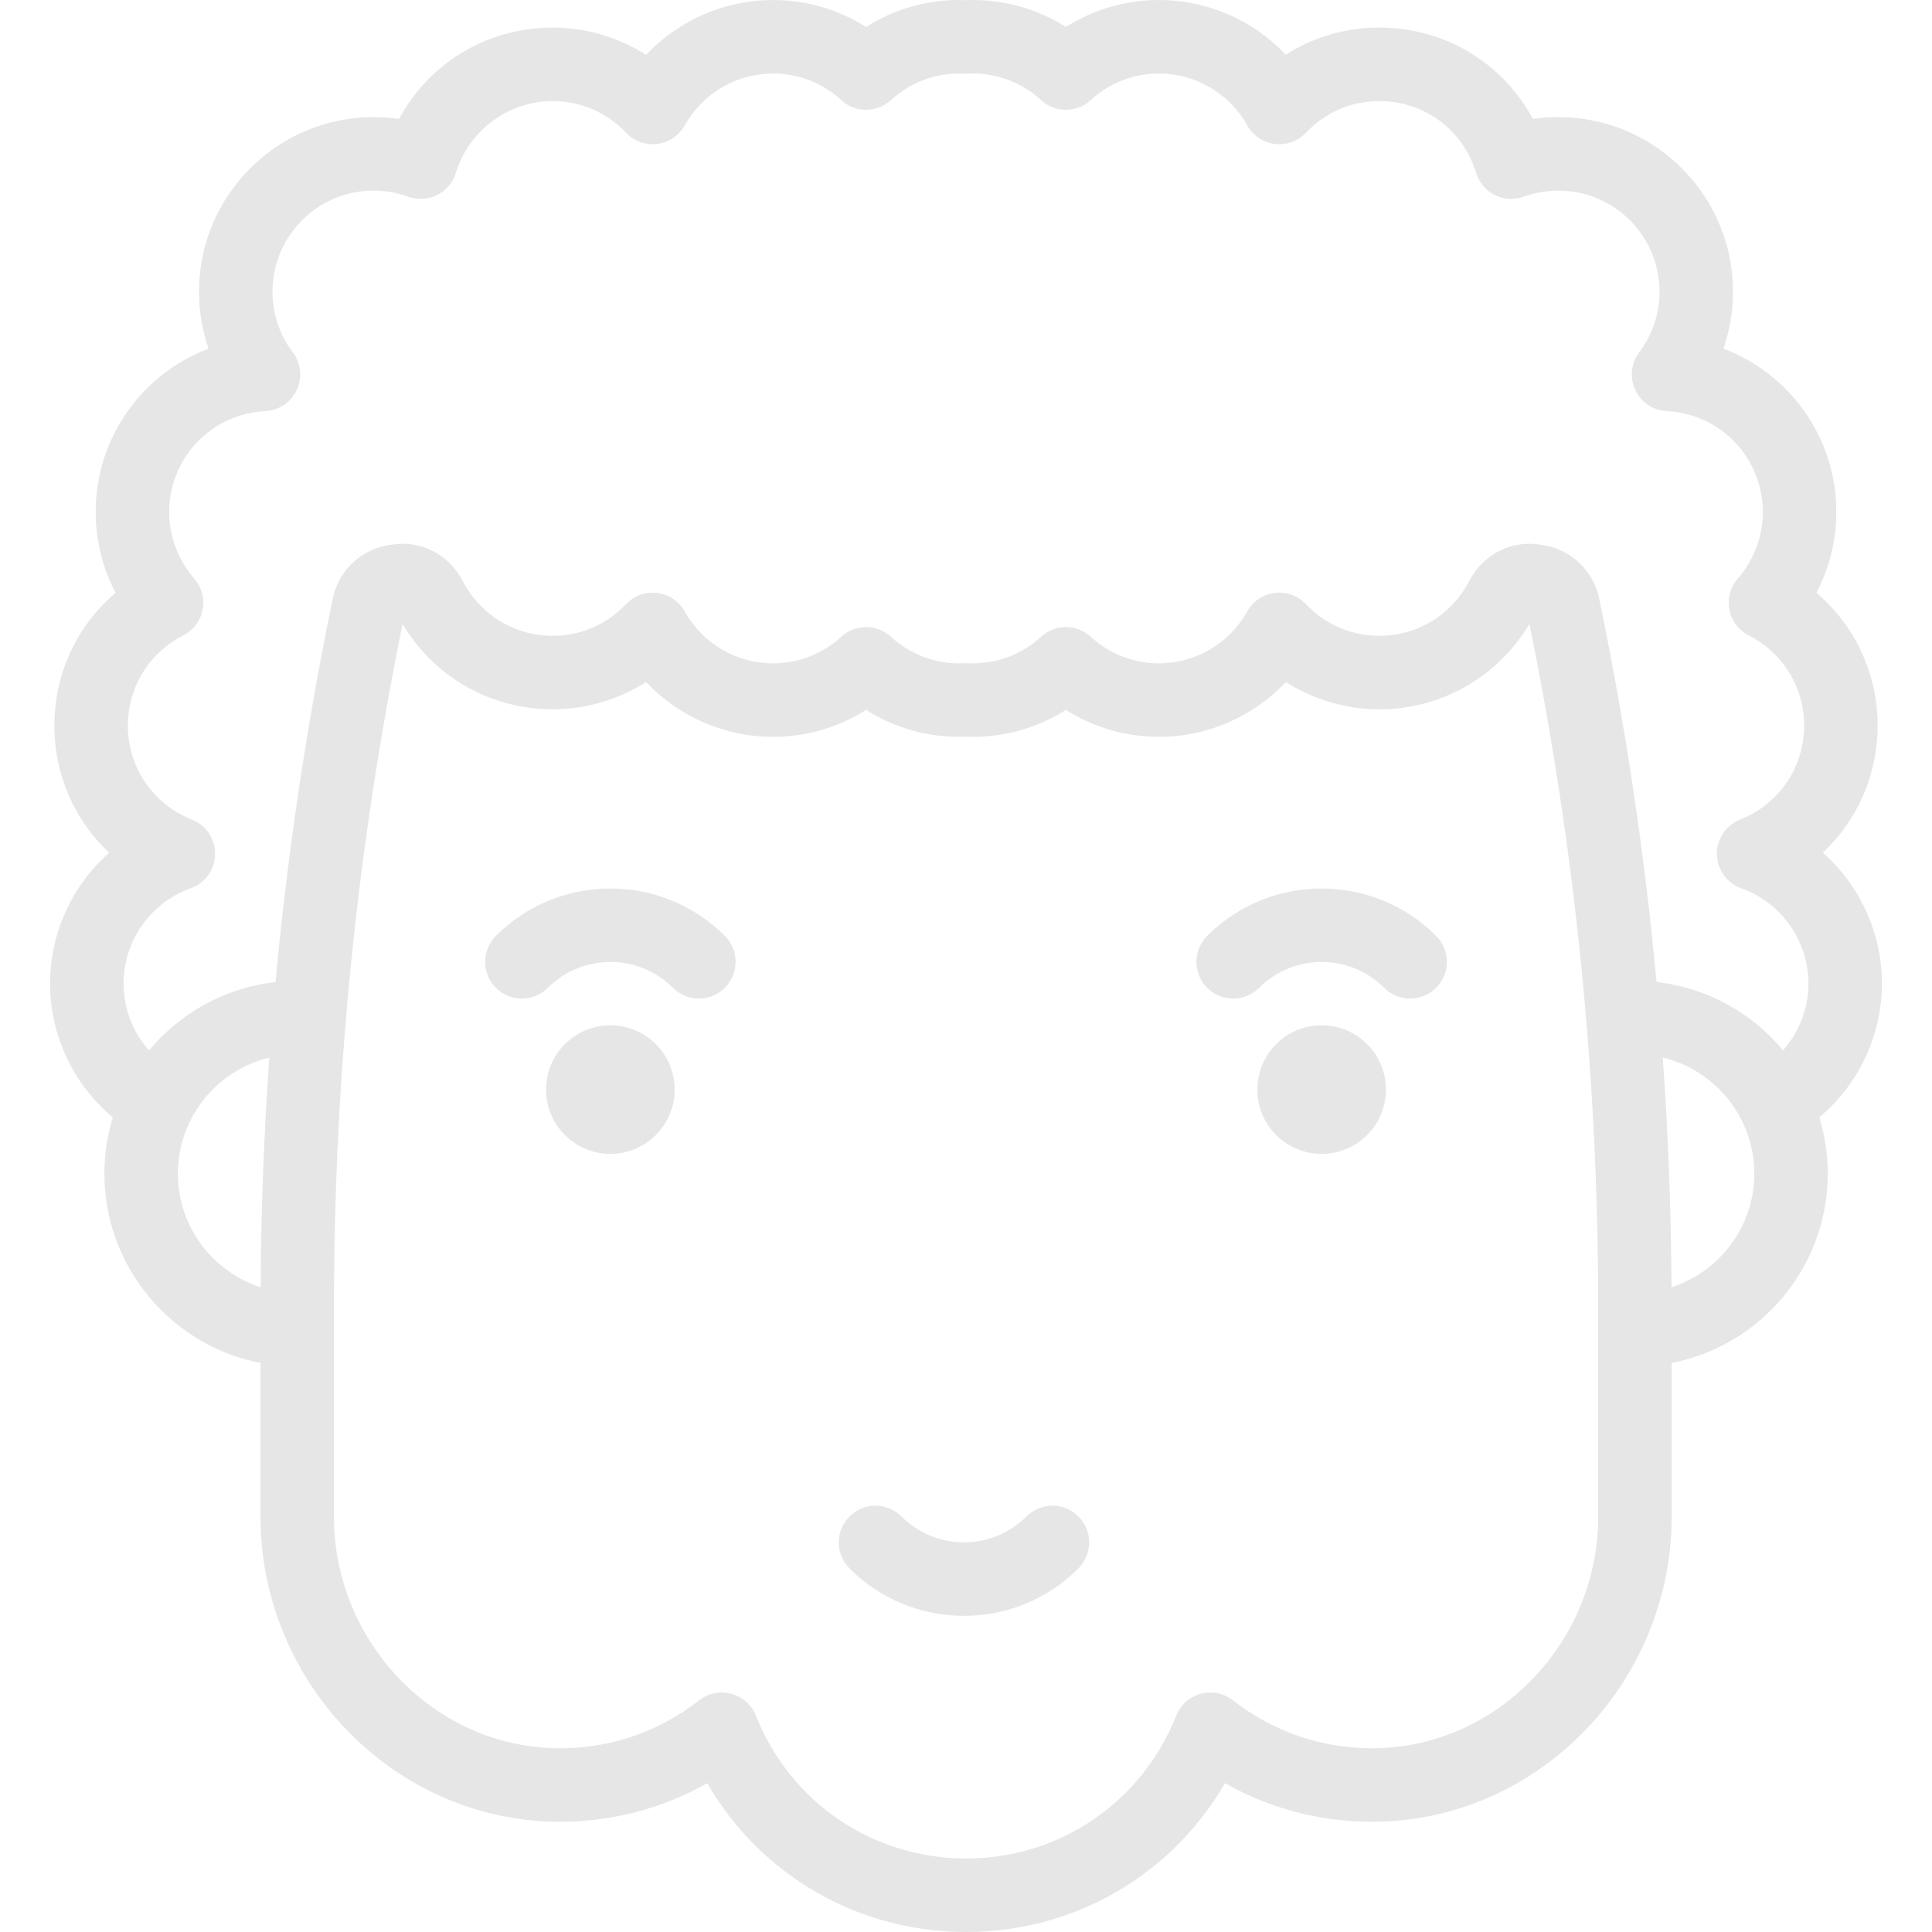
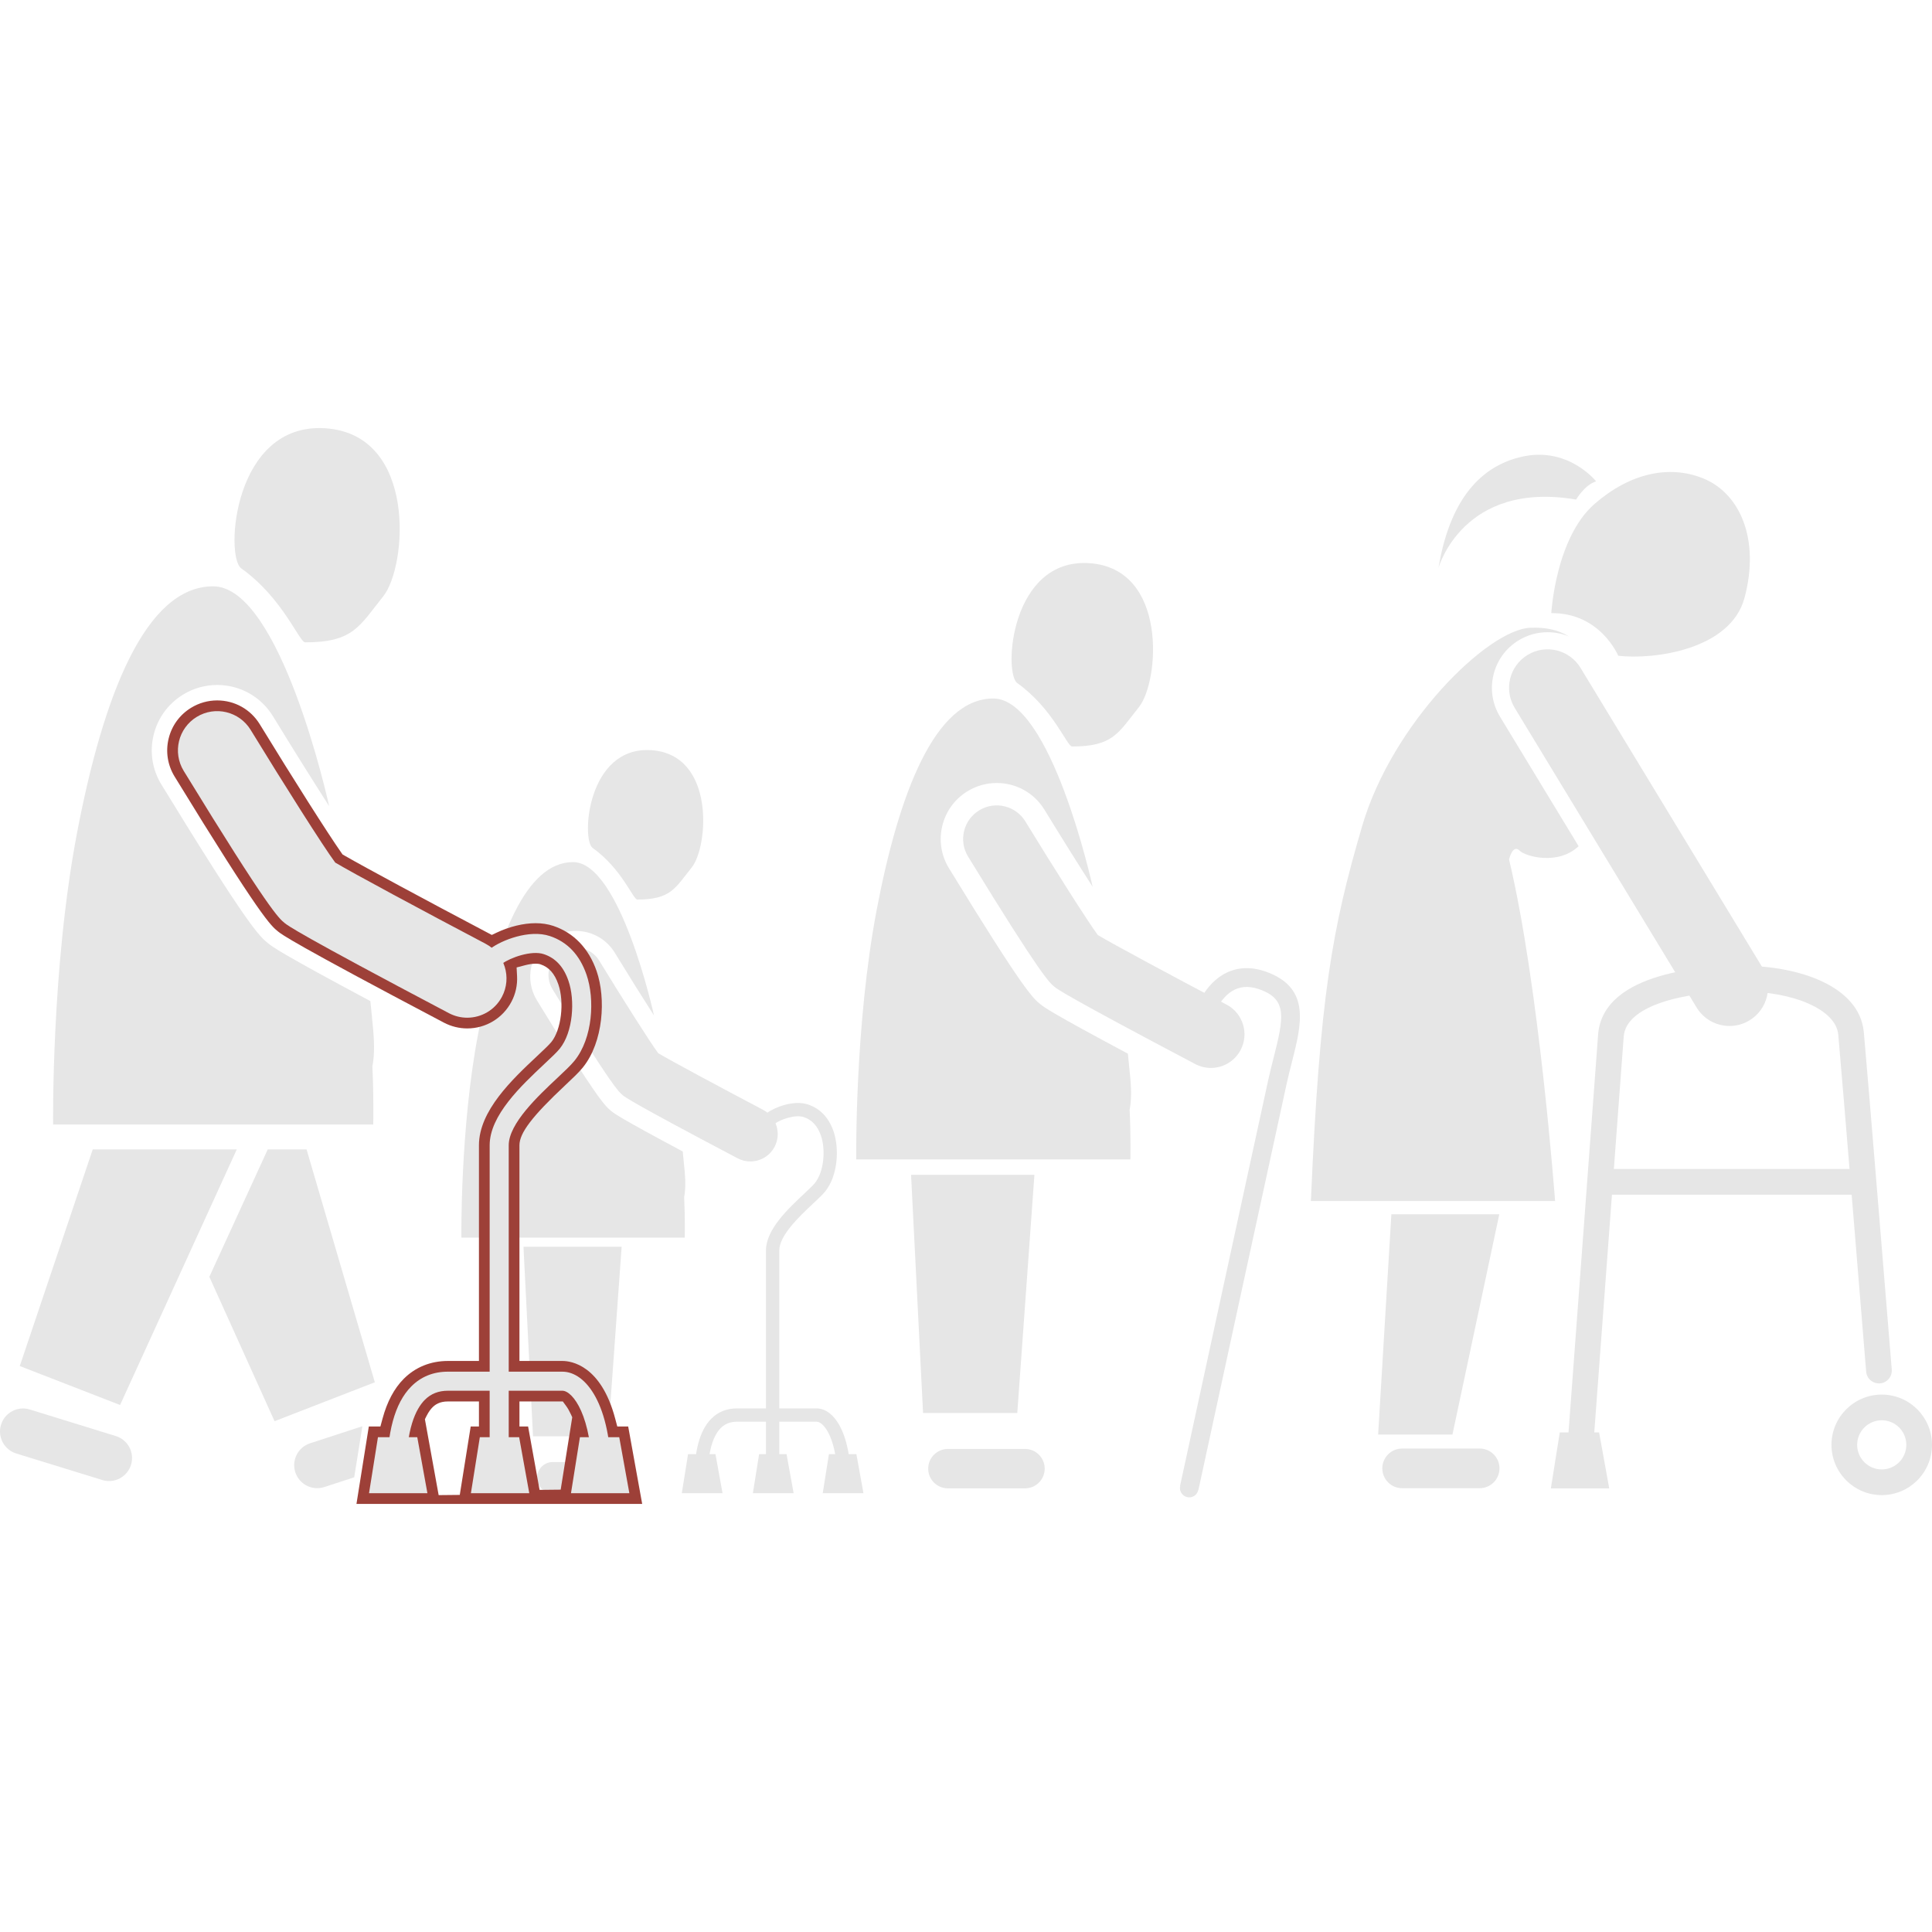
<svg xmlns="http://www.w3.org/2000/svg" width="420" height="420" viewBox="0 0 420 420" id="svg3358" version="1.1">
-   <defs id="defs3360" />
+   <defs id="defs3360">
+     <clipPath clipPathUnits="userSpaceOnUse" id="clipPath338">
+       <path d="m 0,1080 1920,0 L 1920,0 0,0 0,1080 Z" id="path340" />
+     </clipPath>
+   </defs>
  <g id="layer1" transform="translate(0,-632.3622)">
-     <path d="m 208.549,632.364 c -7.222,-0.026 -14.245,2.045 -20.273,5.855 -6.014,-3.807 -13.004,-5.851 -20.232,-5.851 -10.561,0 -20.508,4.413 -27.588,11.914 -6.034,-3.825 -13.102,-5.924 -20.331,-5.924 -14.236,0 -26.864,7.738 -33.375,19.871 -1.829,-0.269 -3.68,-0.404 -5.547,-0.404 -20.918,0 -37.936,17.018 -37.936,37.936 0,4.287 0.701,8.461 2.067,12.405 -14.401,5.419 -24.529,19.302 -24.529,35.503 0,6.16 1.501,12.181 4.317,17.566 -8.362,7.109 -13.302,17.551 -13.302,28.856 0,10.745 4.427,20.632 11.908,27.643 -7.985,7.067 -12.838,17.357 -12.838,28.433 0,11.353 5.097,21.978 13.631,29.111 -1.182,3.869 -1.823,7.973 -1.823,12.224 0,20.389 14.631,37.418 33.943,41.159 l 0,33.693 c 0,17.476 7.179,34.635 19.699,47.081 12.403,12.329 28.709,19.056 45.798,18.962 11.241,-0.066 22.002,-2.942 31.599,-8.392 11.529,19.925 32.71,32.358 56.282,32.358 23.572,0 44.754,-12.431 56.282,-32.358 9.597,5.449 20.358,8.325 31.599,8.392 l 0.38,0 c 16.989,0 33.105,-6.726 45.416,-18.964 12.519,-12.445 19.699,-29.605 19.699,-47.081 l 0,-33.693 c 19.311,-3.741 33.943,-20.771 33.943,-41.159 0,-4.264 -0.643,-8.379 -1.831,-12.259 8.517,-7.13 13.602,-17.743 13.602,-29.076 0,-11.074 -4.853,-21.366 -12.84,-28.433 7.482,-7.012 11.912,-16.9 11.912,-27.643 0,-11.3 -4.942,-21.743 -13.304,-28.854 2.817,-5.386 4.319,-11.407 4.319,-17.568 0,-16.201 -10.131,-30.086 -24.533,-35.505 1.368,-3.948 2.071,-8.121 2.071,-12.403 0,-20.918 -17.018,-37.936 -37.936,-37.936 -1.87,0 -3.722,0.133 -5.549,0.402 -6.512,-12.131 -19.144,-19.869 -33.385,-19.869 -7.347,0 -14.331,2.053 -20.343,5.898 -7.08,-7.487 -17.021,-11.888 -27.577,-11.888 -7.221,0 -14.208,2.045 -20.228,5.853 -6.021,-3.808 -13.015,-5.853 -20.245,-5.853 -0.498,0 -0.987,0.008 -1.476,0.029 -0.483,-0.021 -0.965,-0.031 -1.447,-0.033 z m -40.504,15.977 c 5.504,0 10.767,2.052 14.821,5.779 3.054,2.807 7.749,2.809 10.804,0.006 4.065,-3.731 9.343,-5.785 14.858,-5.785 0.327,0 0.653,0.005 0.981,0.025 0.324,0.02 0.648,0.02 0.969,0 0.329,-0.02 0.659,-0.025 0.994,-0.025 5.509,0 10.78,2.055 14.846,5.785 3.055,2.803 7.747,2.803 10.8,0 4.065,-3.731 9.329,-5.785 14.825,-5.785 7.955,0 15.31,4.323 19.194,11.28 1.24,2.22 3.462,3.718 5.986,4.032 2.524,0.319 5.045,-0.591 6.791,-2.439 4.194,-4.439 9.857,-6.883 15.948,-6.883 9.755,0 18.206,6.27 21.029,15.601 0.636,2.102 2.109,3.85 4.075,4.832 1.966,0.982 4.248,1.108 6.312,0.355 2.398,-0.877 4.929,-1.32 7.521,-1.32 12.111,0 21.963,9.852 21.963,21.963 0,4.799 -1.527,9.36 -4.414,13.195 -1.779,2.363 -2.106,5.518 -0.85,8.195 1.256,2.678 3.89,4.443 6.844,4.586 11.709,0.568 20.881,10.202 20.881,21.932 0,5.312 -1.931,10.448 -5.44,14.458 -1.622,1.854 -2.299,4.352 -1.833,6.77 0.466,2.419 2.024,4.487 4.219,5.604 7.426,3.782 12.038,11.288 12.038,19.588 0,9.077 -5.461,17.098 -13.914,20.434 -3.096,1.222 -5.109,4.234 -5.054,7.561 0.055,3.327 2.169,6.273 5.304,7.39 8.728,3.113 14.593,11.427 14.593,20.69 0,5.432 -2.018,10.58 -5.51,14.534 -6.748,-8.096 -16.485,-13.615 -27.503,-14.854 -2.611,-28.025 -6.772,-55.91 -12.481,-83.422 -1.244,-5.992 -6.139,-10.636 -12.171,-11.555 -0.17,-0.026 -0.341,-0.054 -0.513,-0.084 -6.3,-1.11 -12.556,2.066 -15.571,7.901 -3.792,7.34 -11.275,11.898 -19.524,11.898 -6.092,0 -11.758,-2.442 -15.954,-6.881 -1.746,-1.847 -4.265,-2.756 -6.789,-2.439 -2.523,0.314 -4.746,1.812 -5.986,4.032 -3.885,6.956 -11.237,11.278 -19.186,11.278 -5.497,0 -10.763,-2.055 -14.829,-5.785 -3.055,-2.803 -7.746,-2.802 -10.8,0.002 -4.061,3.729 -9.335,5.783 -14.848,5.783 -0.366,0 -0.729,-0.012 -1.092,-0.029 -0.255,-0.012 -0.511,-0.012 -0.764,0 -0.361,0.017 -0.726,0.029 -1.092,0.029 -5.513,0 -10.785,-2.054 -14.846,-5.783 -3.055,-2.805 -7.747,-2.805 -10.802,-0.002 -4.065,3.73 -9.332,5.785 -14.829,5.785 -7.95,0 -15.302,-4.322 -19.186,-11.278 -1.239,-2.22 -3.461,-3.718 -5.984,-4.032 -2.522,-0.316 -5.044,0.592 -6.791,2.439 -4.197,4.438 -9.862,6.881 -15.954,6.881 -8.249,0 -15.729,-4.558 -19.522,-11.898 -3.015,-5.834 -9.273,-9.009 -15.581,-7.901 -0.163,0.029 -0.327,0.057 -0.489,0.082 -6.047,0.92 -10.943,5.568 -12.187,11.574 l -0.033,0.162 c -5.683,27.453 -9.825,55.279 -12.422,83.245 -11.021,1.244 -20.762,6.772 -27.508,14.881 -3.502,-3.959 -5.524,-9.118 -5.524,-14.561 0,-9.265 5.864,-17.581 14.591,-20.69 3.136,-1.117 5.25,-4.062 5.306,-7.39 0.056,-3.328 -1.959,-6.341 -5.056,-7.561 -8.451,-3.333 -13.912,-11.355 -13.912,-20.434 0,-8.304 4.612,-15.81 12.036,-19.588 2.196,-1.117 3.754,-3.184 4.221,-5.604 0.467,-2.42 -0.209,-4.918 -1.831,-6.772 -3.509,-4.011 -5.442,-9.146 -5.442,-14.458 0,-11.731 9.174,-21.365 20.883,-21.932 2.956,-0.144 5.591,-1.911 6.846,-4.592 1.255,-2.681 0.925,-5.835 -0.858,-8.197 -2.883,-3.819 -4.409,-8.38 -4.409,-13.189 0,-12.111 9.852,-21.963 21.963,-21.963 2.584,0 5.116,0.445 7.528,1.324 2.062,0.753 4.344,0.622 6.308,-0.361 1.964,-0.981 3.435,-2.728 4.071,-4.83 2.778,-9.186 11.42,-15.599 21.017,-15.599 6.098,0 11.767,2.442 15.959,6.881 1.747,1.849 4.268,2.761 6.791,2.441 2.524,-0.314 4.746,-1.812 5.986,-4.032 3.884,-6.958 11.235,-11.28 19.183,-11.28 z M 332.481,767.995 c 9.915,48.567 14.942,98.305 14.942,147.866 l 0,46.492 c 0,13.254 -5.463,26.284 -14.988,35.752 -9.364,9.309 -21.591,14.377 -34.44,14.318 -10.96,-0.064 -21.315,-3.669 -29.95,-10.428 -1.983,-1.551 -4.58,-2.079 -7.012,-1.421 -2.431,0.659 -4.407,2.426 -5.335,4.767 -7.474,18.86 -25.406,31.047 -45.681,31.047 -20.275,0 -38.206,-12.187 -45.681,-31.047 -0.927,-2.341 -2.905,-4.109 -5.335,-4.767 -0.689,-0.187 -1.39,-0.277 -2.088,-0.277 -1.765,0 -3.502,0.586 -4.923,1.698 -8.633,6.759 -18.991,10.364 -29.95,10.428 -12.888,0.059 -25.076,-5.007 -34.44,-14.316 C 78.076,988.64 72.612,975.606 72.612,962.354 l 0,-46.679 c 0,-49.496 5.012,-99.167 14.903,-147.675 6.827,11.503 19.126,18.559 32.615,18.559 7.224,0 14.288,-2.099 20.323,-5.924 7.081,7.5 17.03,11.912 27.592,11.912 7.221,0 14.209,-2.045 20.228,-5.851 6.02,3.807 13.013,5.851 20.247,5.851 0.494,0 0.986,-0.009 1.476,-0.029 0.489,0.02 0.98,0.029 1.474,0.029 7.234,0 14.228,-2.046 20.249,-5.853 6.018,3.807 13.007,5.853 20.228,5.853 10.563,0 20.512,-4.41 27.594,-11.912 6.035,3.825 13.099,5.924 20.323,5.924 13.492,0 25.79,-7.057 32.617,-18.562 z m 28.988,94.273 c 11.398,2.737 19.896,13.009 19.896,25.235 9.9e-4,11.535 -7.565,21.33 -17.993,24.701 -0.081,-16.647 -0.718,-33.306 -1.903,-49.935 z m -302.916,0.002 c -1.181,16.628 -1.813,33.288 -1.889,49.934 -10.428,-3.37 -17.993,-13.168 -17.993,-24.703 0,-12.22 8.492,-22.489 19.883,-25.231 z m 170.239,97.418 c -2.044,0 -4.087,0.78 -5.647,2.34 -3.63,3.63 -8.456,5.629 -13.588,5.629 -5.132,0 -9.957,-1.999 -13.586,-5.629 -1.559,-1.559 -3.603,-2.338 -5.647,-2.338 -2.044,0 -4.089,0.778 -5.649,2.338 -3.119,3.119 -3.12,8.175 0,11.293 6.646,6.647 15.483,10.307 24.882,10.307 9.399,0 18.237,-3.661 24.884,-10.307 3.12,-3.119 3.12,-8.175 0,-11.293 -1.56,-1.559 -3.605,-2.34 -5.649,-2.34 z" id="icone" style="fill:#e6e6e6" />
-     <path style="fill:#e6e6e6" id="path3358" d="m 287.312,883.207 c 7.719,-1e-5 13.976,-6.257 13.976,-13.976 0,-7.719 -6.257,-13.976 -13.976,-13.976 -7.719,0 -13.976,6.257 -13.976,13.976 0,7.719 6.257,13.976 13.976,13.976 z m -154.624,0 c 7.719,0 13.976,-6.257 13.976,-13.976 0,-7.719 -6.257,-13.976 -13.976,-13.976 -7.719,0 -13.976,6.257 -13.976,13.976 0,7.719 6.257,13.976 13.976,13.976 z m 173.86,-33.765 c 2.044,0 4.087,-0.78 5.647,-2.34 3.12,-3.119 3.12,-8.175 0,-11.293 -6.861,-6.861 -15.87,-10.291 -24.882,-10.291 -9.01,0 -18.022,3.432 -24.882,10.291 -3.119,3.119 -3.12,8.175 0,11.293 3.119,3.12 8.176,3.119 11.295,0 7.492,-7.492 19.684,-7.492 27.175,0 1.559,1.559 3.603,2.34 5.647,2.34 z m -154.624,0 c 2.044,-1.3e-4 4.087,-0.78 5.647,-2.34 3.119,-3.12 3.119,-8.175 0,-11.293 -6.86,-6.86 -15.87,-10.291 -24.882,-10.291 -9.012,0 -18.022,3.431 -24.882,10.291 -3.12,3.119 -3.12,8.175 0,11.293 3.119,3.119 8.175,3.119 11.293,0 7.492,-7.492 19.685,-7.492 27.177,0 1.559,1.56 3.603,2.34 5.647,2.34 z" />
+     <g transform="matrix(2.329669,0,0,-2.329669,-1981.674,2151.781)" id="g334">
+       <g id="g336" clip-path="url(#clipPath338)">
+         <g id="g342" transform="translate(920.6406,543.8242)">
+           <path d="M 0,0 C 0.918,0 1.804,0.496 2.262,1.364 2.92,2.611 2.441,4.157 1.194,4.815 -2.907,6.976 -7.468,9.427 -8.593,10.1 c -0.765,1.025 -3.366,5.138 -5.508,8.639 -0.735,1.203 -2.309,1.583 -3.512,0.844 -1.204,-0.735 -1.582,-2.308 -0.846,-3.512 5.573,-9.107 6.2,-9.609 6.575,-9.909 0.208,-0.166 0.841,-0.673 10.695,-5.867 C -0.808,0.095 -0.401,0 0,0" style="fill:#e6e6e6;fill-opacity:1;fill-rule:nonzero;stroke:none" id="path344" />
+         </g>
+         <g id="g346" transform="translate(895.2427,555.7363)">
+           <path d="m 0,0 c 1.693,8.858 4.429,16.021 8.857,16.021 4.384,0 7.491,-14.033 7.552,-14.314 C 15.373,3.324 14.047,5.441 12.75,7.563 11.969,8.838 10.61,9.599 9.116,9.599 8.333,9.599 7.565,9.383 6.896,8.972 5.925,8.378 5.245,7.442 4.979,6.337 4.713,5.232 4.893,4.088 5.486,3.118 c 5.73,-9.363 6.386,-9.887 6.965,-10.351 0.279,-0.224 0.765,-0.611 6.64,-3.749 0.063,-0.6 0.126,-1.226 0.187,-1.914 0.09,-1.018 0.06,-1.774 -0.055,-2.335 0.1,-2.117 0.055,-3.787 0.055,-3.787 l -20.841,0 c 0,0 -0.13,10.161 1.563,19.018" style="fill:#e6e6e6;fill-opacity:1;fill-rule:nonzero;stroke:none" id="path348" />
+         </g>
+         <g id="g350" transform="translate(908.6333,535.8613)">
+           <path d="m 0,0 -9.161,0 0.891,-17.687 6.998,0 L 0,0 Z" style="fill:#e6e6e6;fill-opacity:1;fill-rule:nonzero;stroke:none" id="path352" />
+         </g>
+         <g id="g354" transform="translate(900.7456,514.3135)">
+           <path d="m 0,0 c 0,-0.809 0.655,-1.463 1.463,-1.463 l 5.725,0 c 0.808,0 1.463,0.654 1.463,1.463 0,0.808 -0.655,1.463 -1.463,1.463 l -5.725,0 C 0.655,1.463 0,0.808 0,0" style="fill:#e6e6e6;fill-opacity:1;fill-rule:nonzero;stroke:none" id="path356" />
+         </g>
+         <g id="g358" transform="translate(900.9741,513.1768)">
+           <path d="M 0,0 1.971,0.021 3.049,6.776 2.923,7.052 C 2.782,7.359 2.625,7.634 2.469,7.845 l -0.3,0.407 -4.047,0 0,-2.337 0.808,0 L 0,0 Z m -8.549,8.252 c -0.798,0 -1.199,-0.302 -1.458,-0.565 -0.134,-0.135 -0.336,-0.382 -0.543,-0.793 l -0.15,-0.299 1.283,-7.084 1.971,0.02 1.019,6.384 0.77,0 0,2.337 -2.892,0 z m -8.537,-9.563 1.152,7.226 1.082,0 0.2,0.739 c 0.422,1.563 1.082,2.805 1.96,3.691 1.09,1.103 2.522,1.685 4.143,1.685 l 2.892,0 0,20.126 c 0,3.228 3.126,6.163 5.409,8.306 0.631,0.591 1.132,1.065 1.35,1.333 0.921,1.141 1.23,3.705 0.648,5.382 -0.349,1.01 -0.878,1.603 -1.667,1.865 l -0.081,0.026 -0.086,0.014 c -0.021,0.002 -0.113,0.019 -0.281,0.019 -0.293,0 -0.626,-0.049 -0.99,-0.144 L -2.143,48.75 -2.1,47.936 c 0.044,-0.829 -0.137,-1.654 -0.525,-2.388 -0.81,-1.535 -2.391,-2.488 -4.126,-2.488 -0.749,0 -1.498,0.186 -2.168,0.536 -14.206,7.489 -15.105,8.208 -15.489,8.514 -0.663,0.532 -1.573,1.261 -9.653,14.462 -0.649,1.063 -0.846,2.315 -0.555,3.525 0.291,1.211 1.037,2.235 2.099,2.884 0.734,0.45 1.574,0.687 2.431,0.687 1.638,0 3.125,-0.833 3.979,-2.229 3.111,-5.086 6.377,-10.23 7.597,-11.965 l 0.128,-0.182 0.192,-0.11 c 1.893,-1.089 7.482,-4.101 13.29,-7.164 l 0.443,-0.234 0.452,0.215 c 1.18,0.56 2.504,0.881 3.631,0.881 0.594,0 1.149,-0.085 1.65,-0.251 C 3.188,51.99 4.588,50.533 5.322,48.414 6.204,45.864 5.965,41.802 4.039,39.417 3.657,38.945 3.098,38.42 2.39,37.754 -0.681,34.875 -1.878,33.305 -1.878,32.156 l 0,-20.126 4.003,0 c 0.822,0 3.606,-0.387 4.93,-5.372 l 0.197,-0.743 1.018,0 1.306,-7.226 -26.662,0 z" style="fill:#9d4038;fill-opacity:1;fill-rule:nonzero;stroke:none" id="path360" />
+         </g>
+         <g id="g362" transform="translate(905.9238,573.0825)">
+           <path d="M 0,0 C -1.061,0.758 -0.521,9.509 5.47,9.119 11.462,8.728 10.812,0.129 9.249,-1.823 7.685,-3.776 7.294,-4.819 4.168,-4.819 3.777,-4.819 2.735,-1.953 0,0" style="fill:#e6e6e6;fill-opacity:1;fill-rule:nonzero;stroke:none" id="path364" />
+         </g>
+         <g id="g366" transform="translate(922.7217,513.1758)">
+           <path d="m 0,0 c -0.343,0 -0.621,0.278 -0.621,0.621 l 0,21.722 c 0,1.951 2.056,3.88 3.557,5.288 0.438,0.41 0.815,0.765 1.004,0.998 0.88,1.088 1.005,3.166 0.57,4.423 -0.316,0.914 -0.841,1.481 -1.603,1.735 -0.807,0.271 -2.201,-0.24 -2.69,-0.606 -0.274,-0.204 -0.663,-0.15 -0.868,0.124 -0.206,0.274 -0.151,0.664 0.124,0.87 0.664,0.497 2.47,1.241 3.827,0.79 1.137,-0.38 1.938,-1.222 2.383,-2.507 C 6.236,31.859 6.097,29.324 4.904,27.848 4.663,27.549 4.275,27.187 3.785,26.726 2.525,25.544 0.621,23.758 0.621,22.343 l 0,-21.722 C 0.621,0.278 0.343,0 0,0" style="fill:#e6e6e6;fill-opacity:1;fill-rule:nonzero;stroke:none" id="path368" />
+         </g>
+         <g id="g370" transform="translate(929.3931,513.332)">
+           <path d="m 0,0 c -0.343,0 -0.62,0.277 -0.62,0.62 0,3.946 -1.263,5.586 -1.94,5.586 l -7.447,0 c -0.618,0 -1.114,-0.196 -1.513,-0.6 -0.567,-0.574 -1.235,-1.879 -1.203,-4.841 L -12.722,0.62 C -12.722,0.277 -13,0 -13.343,0 c -0.343,0 -0.62,0.277 -0.62,0.62 l -0.002,0.13 c -0.029,2.724 0.496,4.651 1.563,5.729 0.636,0.642 1.442,0.968 2.395,0.968 l 7.447,0 C -1.028,7.447 0.621,5.312 0.621,0.62 0.621,0.277 0.343,0 0,0" style="fill:#e6e6e6;fill-opacity:1;fill-rule:nonzero;stroke:none" id="path372" />
+         </g>
+         <g id="g374" transform="translate(917.3882,516.5117)">
+           <path d="m 0,0 -2.56,0 -0.581,-3.646 3.801,0 L 0,0 Z" style="fill:#e6e6e6;fill-opacity:1;fill-rule:nonzero;stroke:none" id="path376" />
+         </g>
+         <g id="g378" transform="translate(924.021,516.5117)">
+           <path d="m 0,0 -2.56,0 -0.582,-3.646 3.802,0 L 0,0 Z" style="fill:#e6e6e6;fill-opacity:1;fill-rule:nonzero;stroke:none" id="path380" />
+         </g>
+         <g id="g382" transform="translate(930.5381,516.5117)">
+           <path d="m 0,0 -2.561,0 -0.581,-3.646 3.801,0 L 0,0 Z" style="fill:#e6e6e6;fill-opacity:1;fill-rule:nonzero;stroke:none" id="path384" />
+         </g>
+         <g id="g386" transform="translate(872.7183,544.9473)">
+           <path d="m 0,0 -13.44,0 -6.808,-20.215 9.36,-3.635 L 0,0 Z" style="fill:#e6e6e6;fill-opacity:1;fill-rule:nonzero;stroke:none" id="path388" />
+         </g>
+         <g id="g390" transform="translate(879.2305,544.9473)">
+           <path d="M 0,0 -3.622,0 -9.071,-11.889 -2.986,-25.362 6.372,-21.73 0,0 Z" style="fill:#e6e6e6;fill-opacity:1;fill-rule:nonzero;stroke:none" id="path392" />
+         </g>
+         <g id="g394" transform="translate(850.7212,519.2598)">
+           <path d="m 0,0 c -0.351,-1.132 0.286,-2.336 1.418,-2.687 l 8.028,-2.475 c 1.132,-0.352 2.333,0.283 2.683,1.418 0.351,1.132 -0.285,2.333 -1.418,2.683 L 2.684,1.418 C 1.551,1.769 0.35,1.132 0,0" style="fill:#e6e6e6;fill-opacity:1;fill-rule:nonzero;stroke:none" id="path396" />
+         </g>
+         <g id="g398" transform="translate(894.2231,557.2368)">
+           <path d="m 0,0 c 1.316,0 2.585,0.711 3.242,1.955 0.944,1.788 0.257,4.003 -1.531,4.946 -5.878,3.097 -12.414,6.611 -14.026,7.574 -1.098,1.47 -4.825,7.365 -7.894,12.382 -1.055,1.725 -3.31,2.269 -5.035,1.211 -1.725,-1.054 -2.267,-3.308 -1.213,-5.034 7.989,-13.053 8.888,-13.772 9.424,-14.202 0.299,-0.239 1.206,-0.964 15.328,-8.41 C -1.158,0.136 -0.574,0 0,0" style="fill:#e6e6e6;fill-opacity:1;fill-rule:nonzero;stroke:none" id="path400" />
+         </g>
+         <g id="g402" transform="translate(857.8218,574.5278)">
+           <path d="m 0,0 c 2.427,12.696 6.348,22.963 12.695,22.963 6.283,0 10.735,-20.114 10.824,-20.516 -1.485,2.317 -3.385,5.352 -5.245,8.393 -1.12,1.827 -3.066,2.918 -5.209,2.918 -1.121,0 -2.222,-0.31 -3.182,-0.899 C 8.492,12.008 7.518,10.667 7.136,9.083 6.755,7.499 7.013,5.859 7.863,4.469 c 8.212,-13.42 9.153,-14.17 9.983,-14.836 0.4,-0.32 1.096,-0.876 9.516,-5.373 0.091,-0.859 0.181,-1.757 0.268,-2.743 0.129,-1.458 0.086,-2.543 -0.079,-3.347 0.143,-3.034 0.079,-5.427 0.079,-5.427 l -29.87,0 c 0,0 -0.187,14.562 2.24,27.257" style="fill:#e6e6e6;fill-opacity:1;fill-rule:nonzero;stroke:none" id="path404" />
+         </g>
+         <g id="g406" transform="translate(873.1309,599.1709)">
+           <path d="m 0,0 c -1.52,1.086 -0.748,13.629 7.84,13.069 8.588,-0.56 7.656,-12.883 5.415,-15.682 -2.24,-2.8 -2.8,-4.294 -7.281,-4.294 C 5.413,-6.907 3.919,-2.799 0,0" style="fill:#e6e6e6;fill-opacity:1;fill-rule:nonzero;stroke:none" id="path408" />
+         </g>
+         <g id="g410" transform="translate(897.2061,513.3105)">
+           <path d="m 0,0 c -0.491,0 -0.889,0.398 -0.889,0.891 l 0,31.131 c 0,2.797 2.946,5.561 5.097,7.58 0.627,0.587 1.168,1.096 1.439,1.43 1.261,1.56 1.441,4.538 0.816,6.339 -0.452,1.31 -1.204,2.123 -2.297,2.486 -1.156,0.389 -3.154,-0.342 -3.854,-0.868 -0.393,-0.292 -0.952,-0.214 -1.245,0.178 -0.296,0.393 -0.216,0.951 0.178,1.247 0.951,0.713 3.54,1.778 5.484,1.132 1.63,-0.544 2.778,-1.751 3.416,-3.593 C 8.938,45.662 8.738,42.027 7.029,39.913 6.683,39.484 6.127,38.964 5.425,38.304 3.619,36.61 0.89,34.049 0.89,32.022 l 0,-31.131 C 0.89,0.398 0.492,0 0,0" style="fill:#e6e6e6;fill-opacity:1;fill-rule:nonzero;stroke:none" id="path412" />
+         </g>
+         <g id="g414" transform="translate(906.7681,513.5332)">
+           <path d="m 0,0 c -0.491,0 -0.889,0.397 -0.889,0.89 0,5.656 -1.811,8.006 -2.78,8.006 l -10.674,0 c -0.885,0 -1.595,-0.283 -2.168,-0.86 -0.813,-0.823 -1.771,-2.693 -1.725,-6.939 l 0.002,-0.207 c 0,-0.493 -0.398,-0.89 -0.89,-0.89 -0.492,0 -0.889,0.397 -0.889,0.89 l -0.002,0.186 c -0.042,3.903 0.711,6.666 2.24,8.209 0.911,0.922 2.066,1.389 3.432,1.389 l 10.674,0 C -1.473,10.674 0.89,7.614 0.89,0.89 0.89,0.397 0.492,0 0,0" style="fill:#e6e6e6;fill-opacity:1;fill-rule:nonzero;stroke:none" id="path416" />
+         </g>
+         <g id="g418" transform="translate(889.562,518.0918)">
+           <path d="m 0,0 -3.669,0 -0.833,-5.226 5.448,0 L 0,0 Z" style="fill:#e6e6e6;fill-opacity:1;fill-rule:nonzero;stroke:none" id="path420" />
+         </g>
+         <g id="g422" transform="translate(899.0684,518.0918)">
+           <path d="m 0,0 -3.668,0 -0.834,-5.226 5.447,0 L 0,0 Z" style="fill:#e6e6e6;fill-opacity:1;fill-rule:nonzero;stroke:none" id="path424" />
+         </g>
+         <g id="g426" transform="translate(908.4087,518.0918)">
+           <path d="m 0,0 -3.669,0 -0.834,-5.226 5.447,0 L 0,0 Z" style="fill:#e6e6e6;fill-opacity:1;fill-rule:nonzero;stroke:none" id="path428" />
+         </g>
+         <g id="g430" transform="translate(884.4385,519.1162)">
+           <path d="m 0,0 -4.881,-1.593 c -1.128,-0.368 -1.741,-1.579 -1.375,-2.706 0.368,-1.128 1.58,-1.742 2.707,-1.376 L -0.76,-4.766 0,0 Z" style="fill:#e6e6e6;fill-opacity:1;fill-rule:nonzero;stroke:none" id="path432" />
+         </g>
+         <g id="g434" transform="translate(980.459,538.8936)">
+           <path d="m 0,0 10.071,0 -4.372,-20.557 -6.934,0 L 0,0 Z" style="fill:#e6e6e6;fill-opacity:1;fill-rule:nonzero;stroke:none" id="path436" />
+         </g>
+         <g id="g438" transform="translate(979.6143,515.1836)">
+           <path d="m 0,0 c 0,-1.022 0.827,-1.85 1.849,-1.85 l 7.236,0 c 1.02,0 1.849,0.828 1.849,1.85 0,1.021 -0.829,1.85 -1.849,1.85 l -7.236,0 C 0.827,1.85 0,1.021 0,0" style="fill:#e6e6e6;fill-opacity:1;fill-rule:nonzero;stroke:none" id="path440" />
+         </g>
+         <g id="g442" transform="translate(1012.014,556.4658)">
+           <path d="M 0,0 C -1.215,0 -2.399,0.615 -3.075,1.729 L -20.05,29.687 c -1.03,1.696 -0.49,3.907 1.207,4.938 1.697,1.028 3.908,0.489 4.939,-1.208 L 3.069,5.46 C 4.1,3.764 3.559,1.553 1.862,0.522 1.279,0.168 0.636,0 0,0" style="fill:#e6e6e6;fill-opacity:1;fill-rule:nonzero;stroke:none" id="path444" />
+         </g>
+         <g id="g446" transform="translate(992.4326,572.8223)">
+           <path d="m 0,0 c 0.536,-0.537 3.58,-1.4 5.499,0.42 l -7.333,12.081 c -0.72,1.186 -0.936,2.58 -0.606,3.927 0.33,1.347 1.164,2.486 2.35,3.206 0.813,0.493 1.743,0.753 2.691,0.753 0.694,0 1.365,-0.135 1.981,-0.388 -0.926,0.574 -2.093,0.867 -3.592,0.805 -3.963,-0.165 -12.879,-8.916 -15.685,-18.492 -2.807,-9.577 -3.962,-15.851 -4.788,-35.004 l 22.786,0 c 0,0 -1.488,20.144 -4.294,31.867 0,0 0.33,1.486 0.991,0.825" style="fill:#e6e6e6;fill-opacity:1;fill-rule:nonzero;stroke:none" id="path448" />
+         </g>
+         <g id="g450" transform="translate(999.4297,605.1914)">
+           <path d="m 0,0 c 3.29,2.855 6.924,3.652 10.095,2.385 3.484,-1.395 5.349,-5.724 3.884,-11.172 -1.301,-4.838 -8.475,-5.78 -11.782,-5.391 0,0 -1.654,4.018 -6.245,3.977 0,0 0.398,7.032 4.048,10.201" style="fill:#e6e6e6;fill-opacity:1;fill-rule:nonzero;stroke:none" id="path452" />
+         </g>
+         <g id="g454" transform="translate(997.6973,605.5874)">
+           <path d="m 0,0 c 0,0 0.779,1.353 1.865,1.701 0,0 -2.583,3.28 -6.923,2.297 -3.211,-0.728 -6.589,-3.196 -7.787,-10.385 0,0 2.262,8.184 12.845,6.387" style="fill:#e6e6e6;fill-opacity:1;fill-rule:nonzero;stroke:none" id="path456" />
+         </g>
+         <g id="g458" transform="translate(999.1182,514.8408)">
+           <path d="m 0,0 -2.39,0.178 c 0,0 2.71,36.475 3.023,40.644 0.447,5.96 10.36,6.424 13.388,6.424 5.387,0 11.004,-1.915 11.406,-6.193 C 25.737,37.749 28.011,9.847 28.034,9.566 28.087,8.906 27.596,8.327 26.937,8.274 26.267,8.23 25.699,8.712 25.645,9.371 25.622,9.653 23.349,37.54 23.041,40.829 22.825,43.121 18.948,44.85 14.021,44.85 8.703,44.85 3.24,43.549 3.022,40.643 2.71,36.475 0,0 0,0" style="fill:#e6e6e6;fill-opacity:1;fill-rule:nonzero;stroke:none" id="path460" />
+         </g>
+         <g id="g462" transform="translate(1024.186,540.7231)">
+           <path d="m 0,0 -23.97,0 c -0.661,0 -1.197,0.537 -1.197,1.198 0,0.662 0.536,1.198 1.197,1.198 L 0,2.396 C 0.661,2.396 1.199,1.86 1.199,1.198 1.199,0.537 0.661,0 0,0" style="fill:#e6e6e6;fill-opacity:1;fill-rule:nonzero;stroke:none" id="path464" />
+         </g>
+         <g id="g466" transform="translate(1026.218,519.6729)">
+           <path d="m 0,0 c -1.265,0 -2.294,-1.029 -2.294,-2.294 0,-1.266 1.029,-2.294 2.294,-2.294 1.266,0 2.294,1.028 2.294,2.294 C 2.294,-1.029 1.266,0 0,0 m 0,-6.984 c -2.586,0 -4.69,2.104 -4.69,4.69 0,2.586 2.104,4.69 4.69,4.69 2.587,0 4.69,-2.104 4.69,-4.69 0,-2.586 -2.103,-4.69 -4.69,-4.69" style="fill:#e6e6e6;fill-opacity:1;fill-rule:nonzero;stroke:none" id="path468" />
+         </g>
+         <g id="g470" transform="translate(999.8437,518.5391)">
+           <path d="m 0,0 -3.668,0 -0.835,-5.226 5.448,0 L 0,0 Z" style="fill:#e6e6e6;fill-opacity:1;fill-rule:nonzero;stroke:none" id="path472" />
+         </g>
+         <g id="g474" transform="translate(947.1509,542.5776)">
+           <path d="m 0,0 -11.511,0 1.119,-22.224 8.793,0 L 0,0 Z" style="fill:#e6e6e6;fill-opacity:1;fill-rule:nonzero;stroke:none" id="path476" />
+         </g>
+         <g id="g478" transform="translate(937.2393,515.1582)">
+           <path d="m 0,0 c 0,-1.016 0.823,-1.838 1.838,-1.838 l 7.195,0 c 1.014,0 1.838,0.822 1.838,1.838 0,1.016 -0.824,1.838 -1.838,1.838 l -7.195,0 C 0.823,1.838 0,1.016 0,0" style="fill:#e6e6e6;fill-opacity:1;fill-rule:nonzero;stroke:none" id="path480" />
+         </g>
+         <g id="g482" transform="translate(963.6152,552.5508)">
+           <path d="m 0,0 c 1.127,0 2.215,0.608 2.776,1.673 0.808,1.533 0.221,3.429 -1.311,4.236 -5.033,2.653 -10.63,5.661 -12.01,6.488 -0.94,1.258 -4.133,6.305 -6.762,10.601 -0.904,1.477 -2.833,1.942 -4.311,1.038 -1.477,-0.904 -1.942,-2.834 -1.038,-4.311 C -15.814,8.545 -15.045,7.93 -14.584,7.562 -14.33,7.357 -13.553,6.737 -1.459,0.363 -0.992,0.116 -0.492,0 0,0" style="fill:#e6e6e6;fill-opacity:1;fill-rule:nonzero;stroke:none" id="path484" />
+         </g>
+         <g id="g486" transform="translate(932.4424,567.3579)">
+           <path d="m 0,0 c 2.079,10.872 5.436,19.665 10.872,19.665 5.38,0 9.192,-17.225 9.269,-17.57 -1.272,1.984 -2.899,4.583 -4.493,7.187 -0.957,1.565 -2.625,2.499 -4.459,2.499 -0.96,0 -1.902,-0.266 -2.725,-0.769 C 7.273,10.283 6.438,9.135 6.111,7.778 5.785,6.42 6.006,5.017 6.734,3.827 c 7.033,-11.492 7.838,-12.135 8.548,-12.704 0.344,-0.275 0.94,-0.75 8.15,-4.602 0.078,-0.736 0.154,-1.504 0.23,-2.349 0.11,-1.249 0.073,-2.178 -0.069,-2.866 0.123,-2.599 0.069,-4.648 0.069,-4.648 l -25.58,0 c 0,0 -0.16,12.47 1.918,23.342" style="fill:#e6e6e6;fill-opacity:1;fill-rule:nonzero;stroke:none" id="path488" />
+         </g>
+         <g id="g490" transform="translate(945.5518,588.4614)">
+           <path d="M 0,0 C -1.301,0.929 -0.639,11.671 6.715,11.191 14.069,10.711 13.27,0.159 11.352,-2.239 9.433,-4.637 8.953,-5.916 5.116,-5.916 4.636,-5.916 3.357,-2.398 0,0" style="fill:#e6e6e6;fill-opacity:1;fill-rule:nonzero;stroke:none" id="path492" />
+         </g>
+         <g id="g494" transform="translate(968.998,561.4424)">
+           <path d="m 0,0 c -1.424,0.562 -2.742,0.561 -3.916,-0.005 -2.122,-1.021 -2.916,-3.531 -2.948,-3.638 l 1.675,-0.518 c 0.005,0.019 0.611,1.897 2.041,2.579 0.724,0.346 1.544,0.33 2.503,-0.049 2.374,-0.937 2.062,-2.601 1.127,-6.276 -0.17,-0.668 -0.347,-1.368 -0.507,-2.095 -1.198,-5.448 -8.163,-37.571 -8.235,-37.904 l 0.024,-0.005 c -0.012,-0.059 -0.035,-0.113 -0.035,-0.175 0,-0.485 0.392,-0.877 0.876,-0.877 0.417,0 0.75,0.298 0.839,0.688 l 0.011,-0.003 c 0.072,0.333 7.035,32.454 8.232,37.899 0.157,0.709 0.33,1.39 0.496,2.041 C 3.07,-4.844 3.91,-1.543 0,0" style="fill:#e6e6e6;fill-opacity:1;fill-rule:nonzero;stroke:none" id="path496" />
+         </g>
+       </g>
+     </g>
  </g>
</svg>
